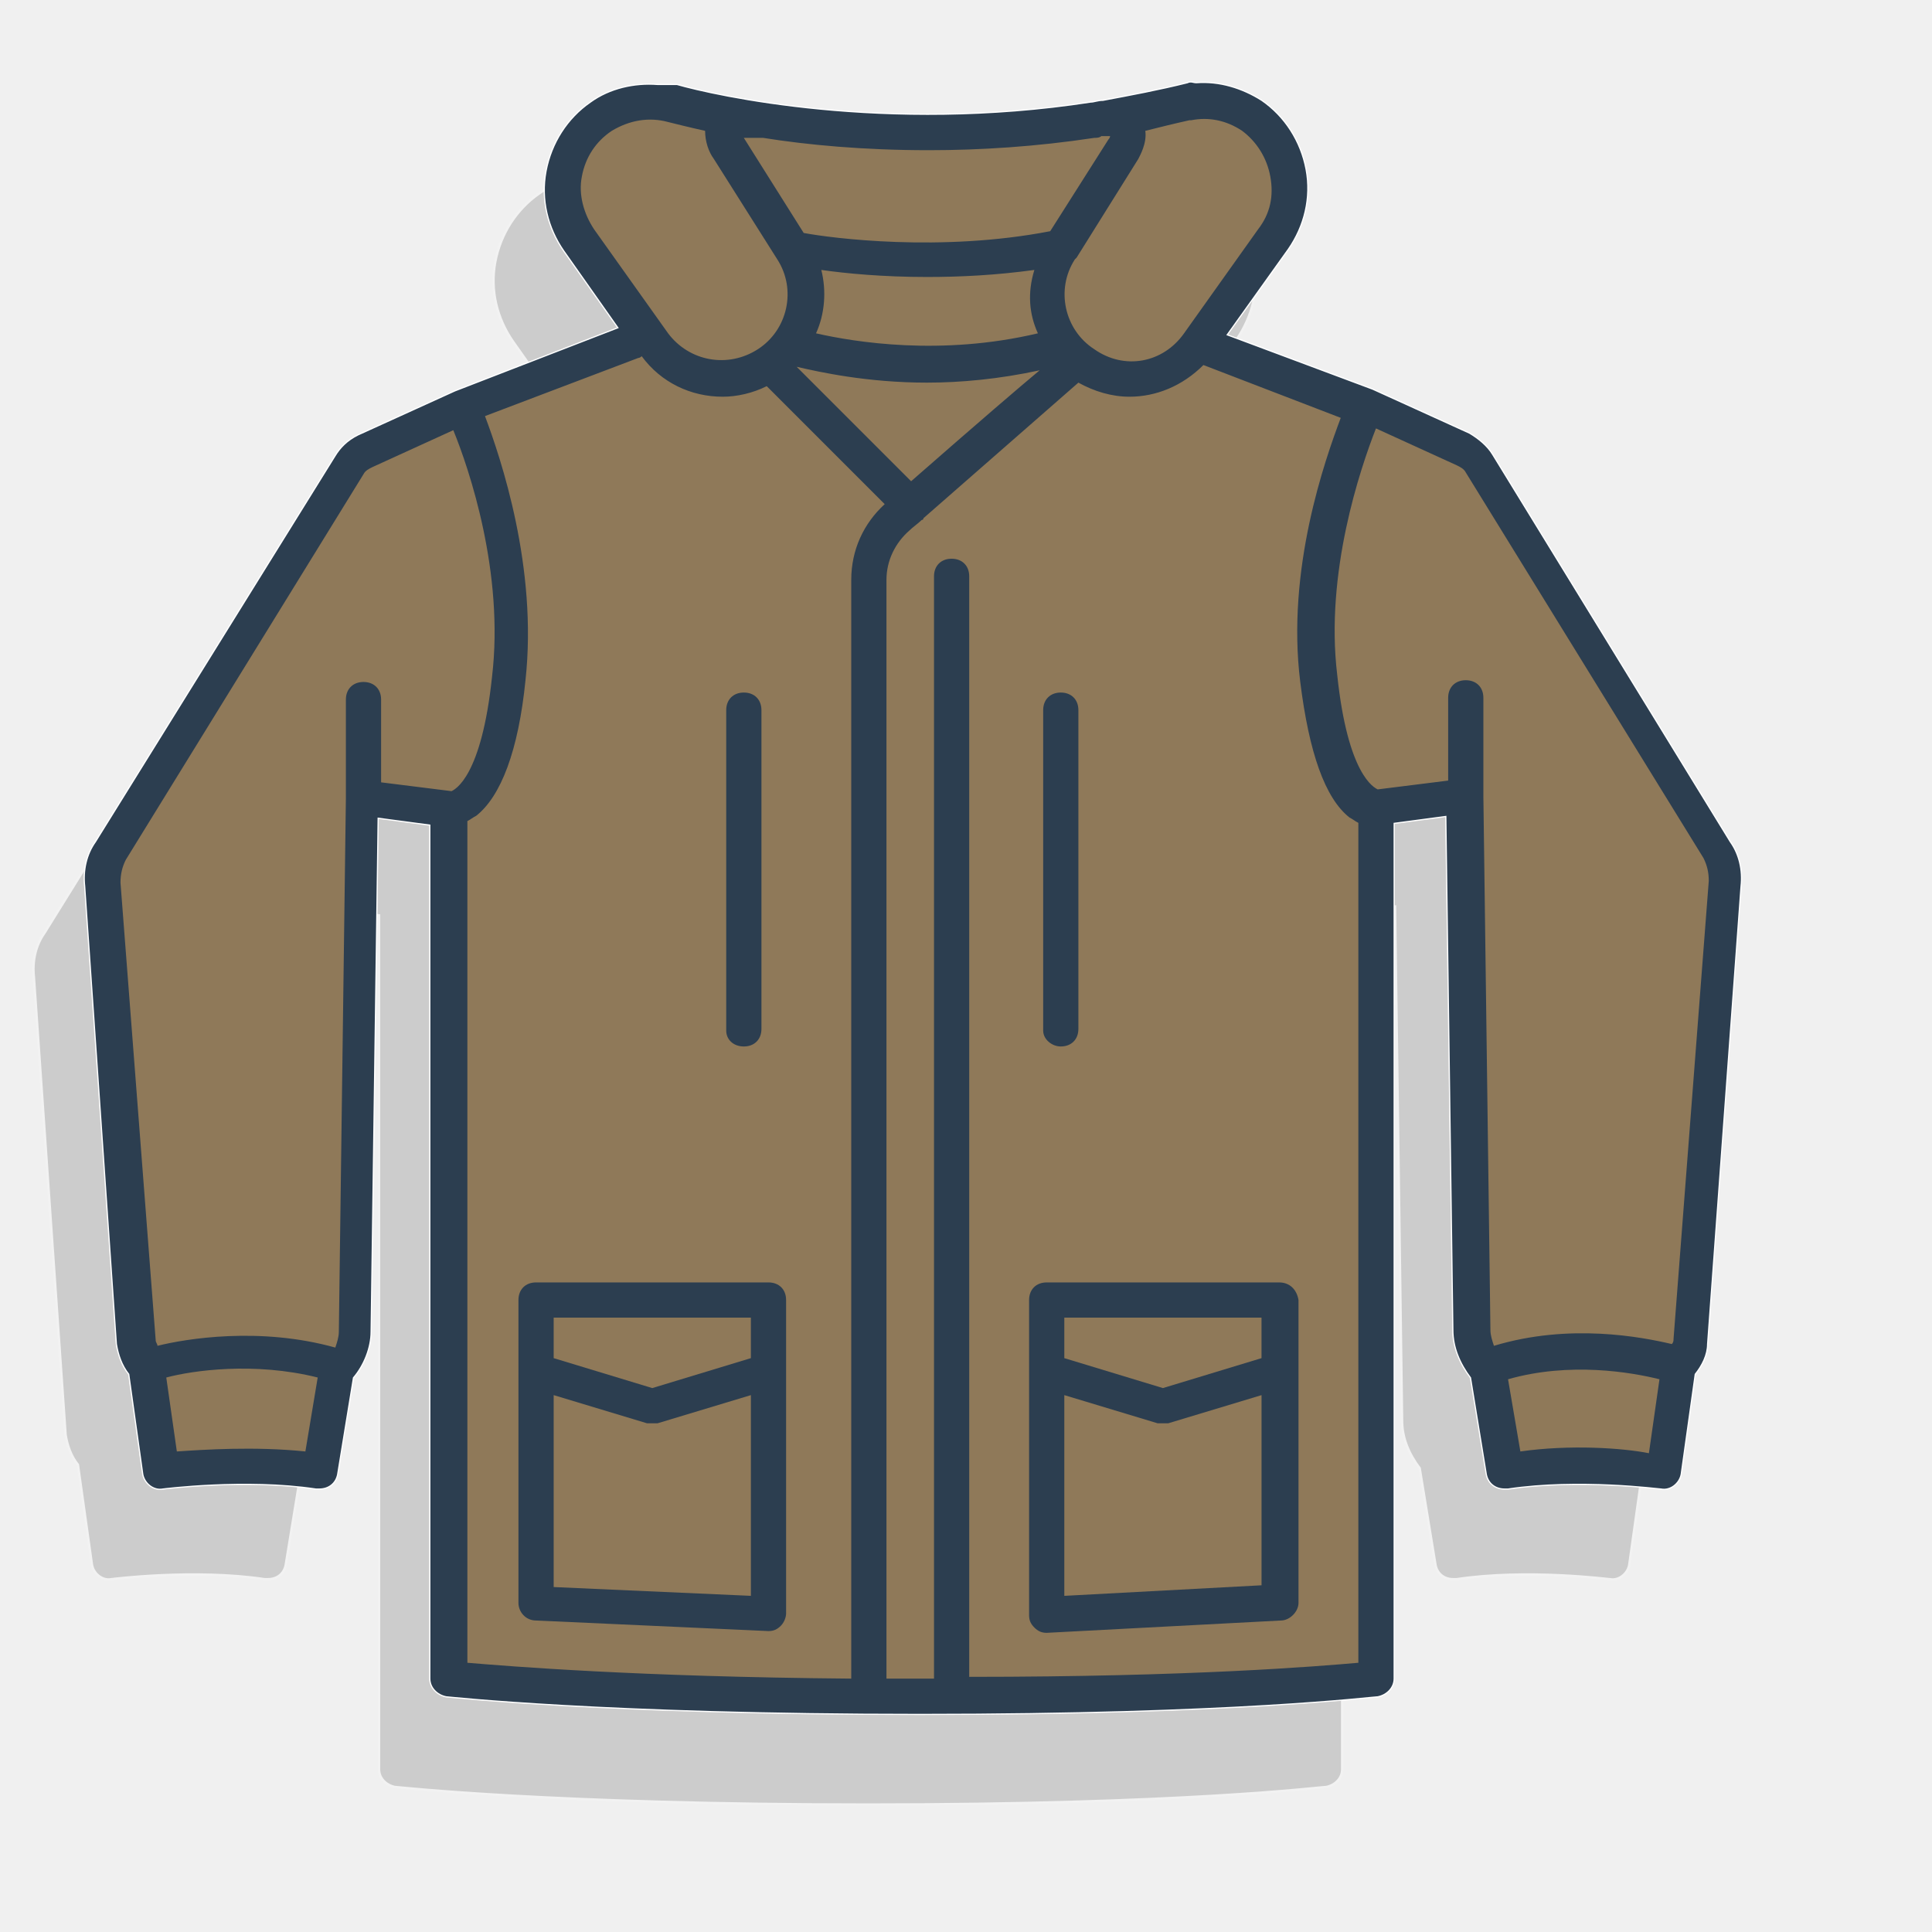
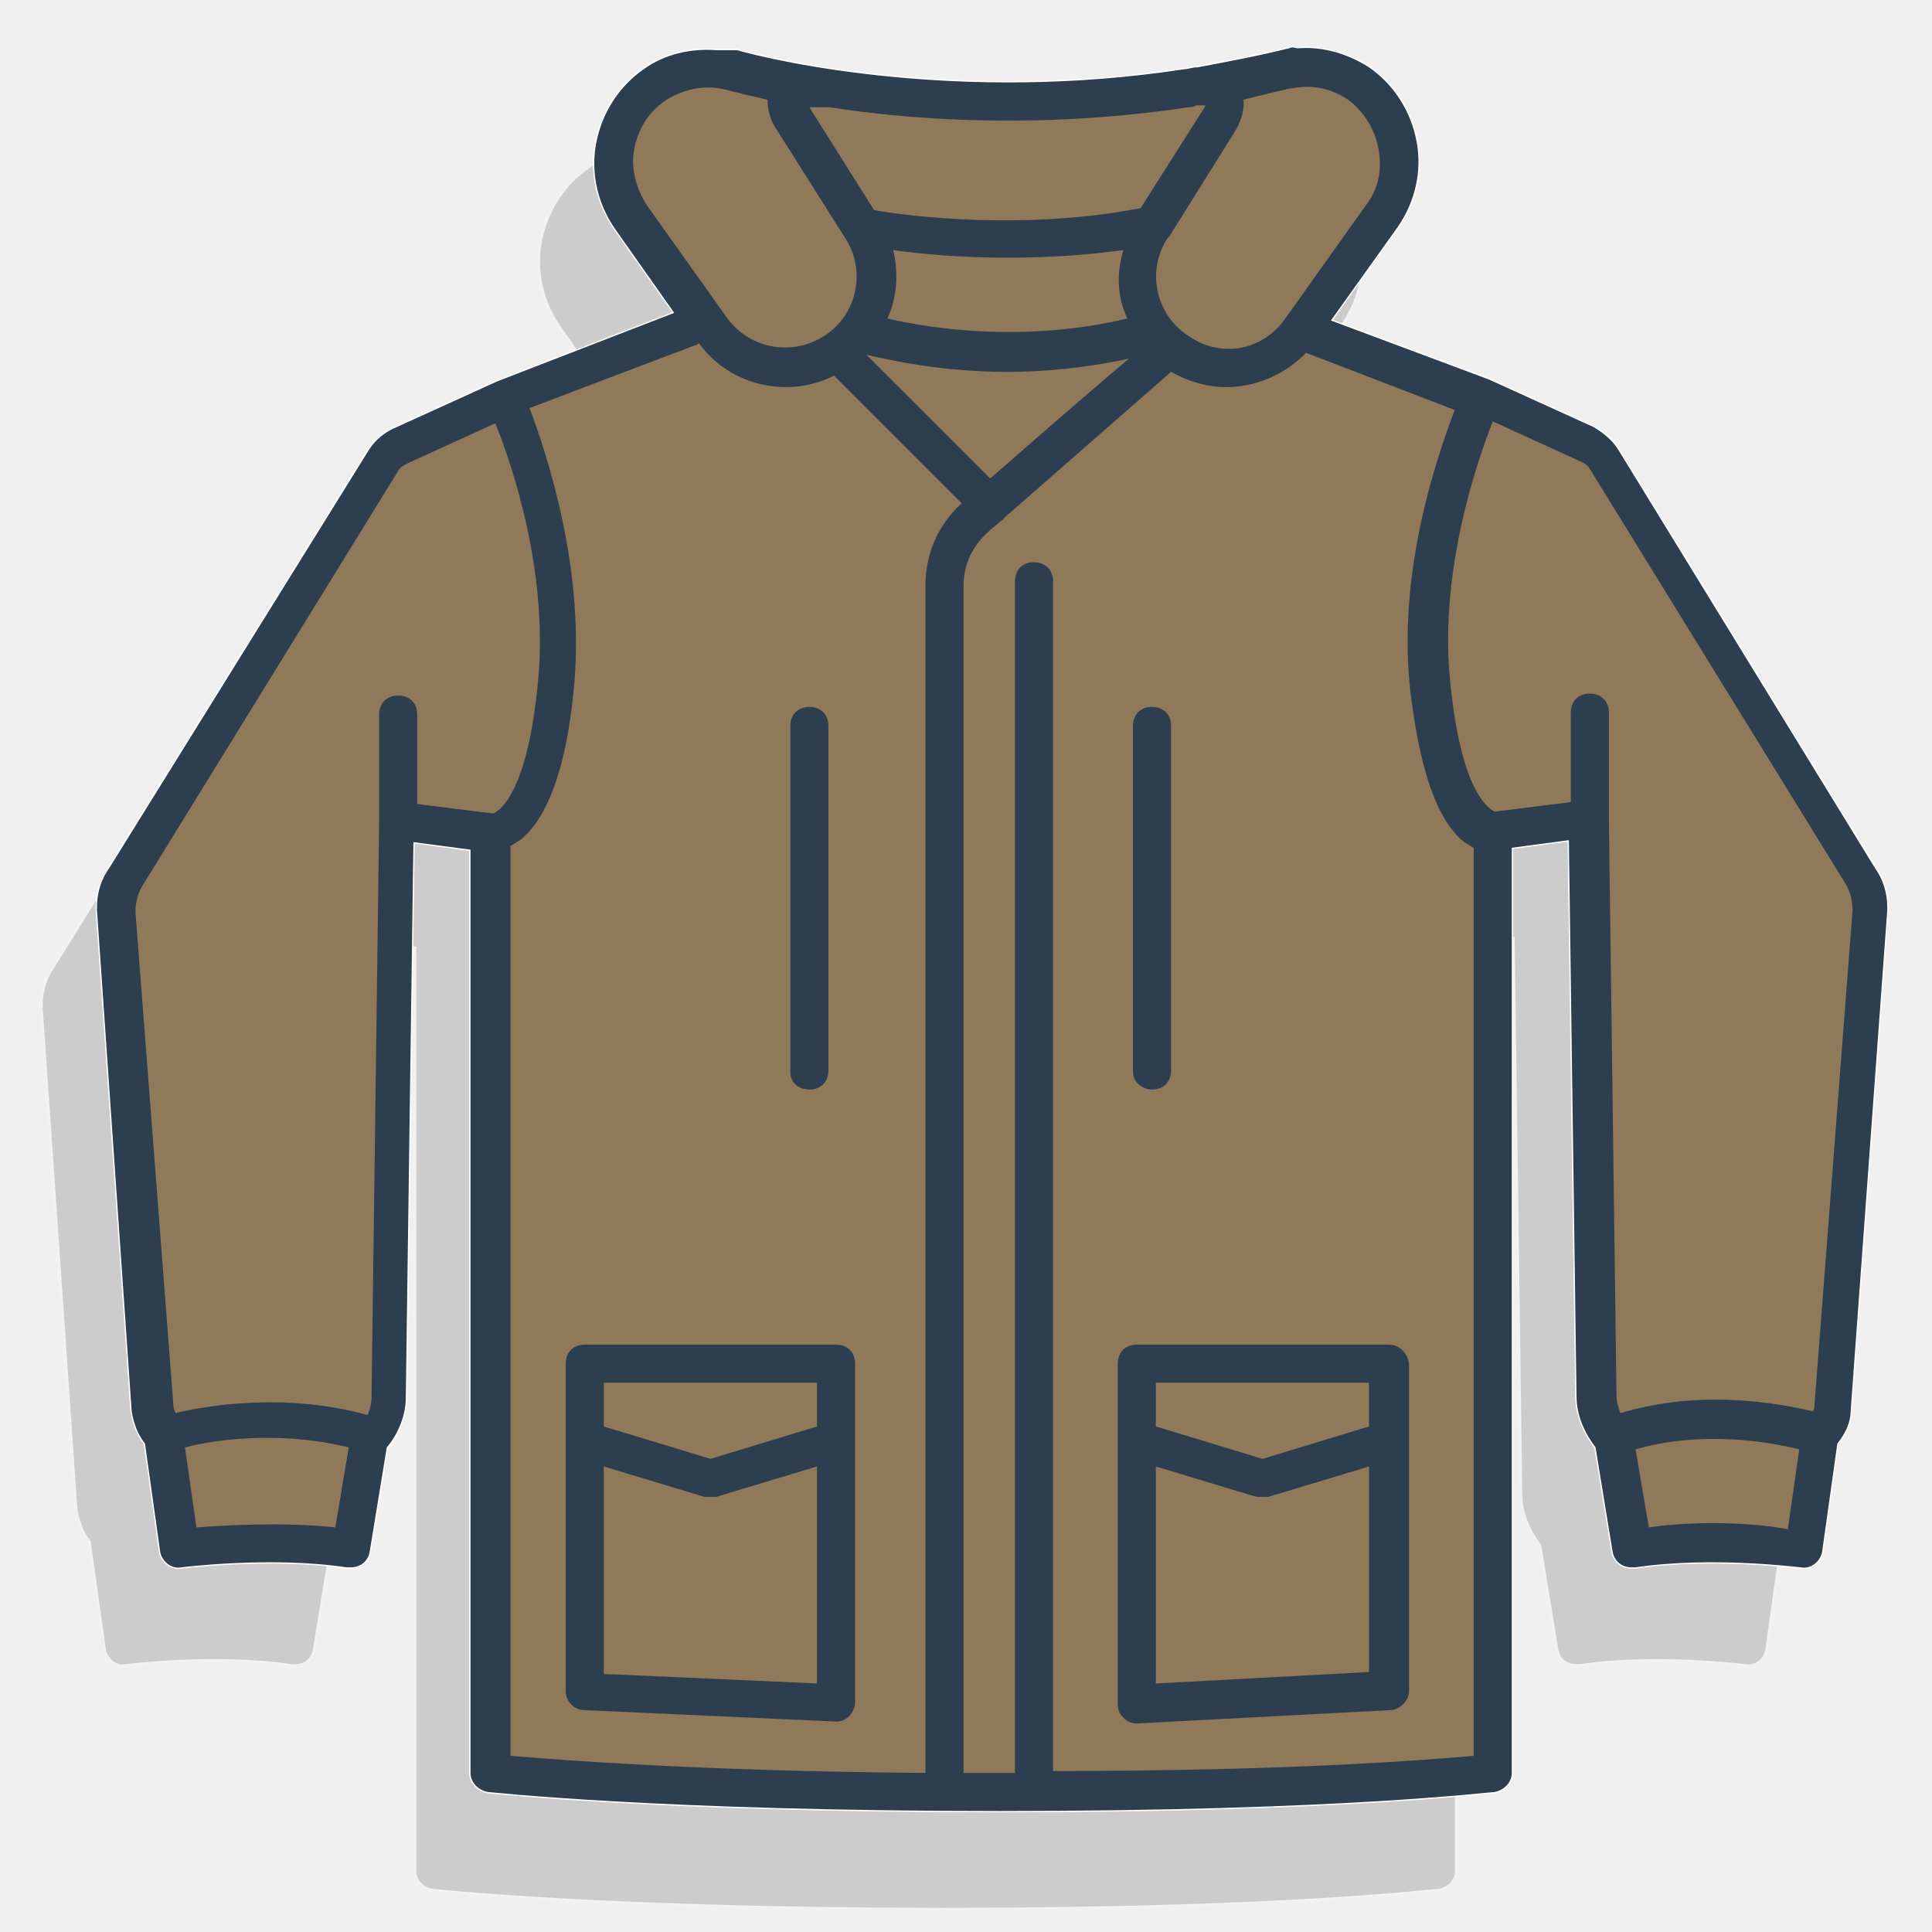
- <svg xmlns="http://www.w3.org/2000/svg" version="1.1" id="Layer_1" x="0px" y="0px" width="800" height="800" viewBox="-15.669 -16.669 800 800" enable-background="new -15.669 -16.669 740 740" xml:space="preserve">
+ <svg xmlns="http://www.w3.org/2000/svg" version="1.1" id="Layer_1" x="0px" y="0px" width="740" height="740" viewBox="-15.669 -16.669 740 740" enable-background="new -15.669 -16.669 740 740" xml:space="preserve">
  <defs id="defs21" />
-   <path stroke-miterlimit="10" d="m 679.372,369.65 -98.434,-160.407 c -2.188,-3.646 -5.834,-6.562 -9.479,-8.75 l -40.104,-18.228 0,0 0,0 -60.52,-22.603 25.521,-35.728 c 6.562,-9.479 9.479,-21.145 7.291,-32.811 -2.188,-11.666 -8.75,-21.874 -18.229,-28.436 -8.021,-5.104 -17.498,-8.02 -26.98,-7.291 -1.457,0 -2.188,-0.729 -3.645,0 -11.666,2.916 -23.332,5.104 -34.998,7.291 -2.189,0 -3.646,0.729 -5.105,0.729 -85.309,13.125 -156.033,-2.916 -171.346,-7.291 l 0,0 0,0 c -2.916,0 -4.374,0 -4.374,0 -1.458,0 -2.188,0 -3.646,0 -9.479,-0.729 -19.688,1.458 -27.706,7.291 -9.479,6.562 -16.042,16.771 -18.229,28.438 -2.188,11.667 0.729,23.333 7.292,32.811 l 22.604,32.082 -67.811,26.249 0,0 0,0 -40.103,18.229 c -4.375,2.187 -7.292,5.104 -9.479,8.749 l -99.151,159.676 c -3.646,5.104 -5.104,11.668 -4.375,18.229 l 13.124,189.572 c 0.729,4.375 2.188,8.75 5.104,12.396 l 5.832,41.561 c 0.73,3.645 4.375,6.561 8.021,5.834 0,0 34.268,-4.377 63.434,0 0.729,0 0.729,0 1.458,0 3.646,0 6.562,-2.189 7.292,-5.834 l 6.562,-40.105 0,0 0,0 c 4.375,-5.104 7.292,-12.395 7.292,-18.957 l 2.916,-212.9 21.874,2.916 v 353.625 c 0,3.645 2.917,6.561 6.562,7.291 0.729,0 65.621,7.291 196.136,7.291 130.516,0 187.387,-7.291 189.573,-7.291 3.645,-0.73 6.561,-3.646 6.561,-7.291 v -354.358 l 21.873,-2.916 2.918,212.906 c 0,7.291 2.916,13.854 7.291,19.688 l 6.562,40.104 c 0.729,3.646 3.645,5.834 7.291,5.834 0.729,0 0.729,0 1.459,0 29.164,-4.377 62.703,0 63.436,0 3.646,0.73 7.291,-2.188 8.021,-5.834 l 5.834,-41.561 c 2.916,-3.646 5.104,-8.021 5.104,-12.396 l 13.85,-189.574 c 0.73,-6.562 -0.725,-13.126 -4.374,-18.23 z" id="path3" style="opacity:0.15;stroke:#ffffff;stroke-miterlimit:10" />
-   <path stroke-miterlimit="10" d="m 700.646,332.074 -98.432,-160.407 c -2.188,-3.646 -5.834,-6.562 -9.479,-8.75 l -40.104,-18.228 0,0 0,0 -60.52,-22.603 25.521,-35.728 c 6.562,-9.479 9.479,-21.145 7.291,-32.811 -2.188,-11.666 -8.749,-21.874 -18.229,-28.436 -8.021,-5.104 -17.498,-8.02 -26.979,-7.291 -1.458,0 -2.188,-0.729 -3.646,0 -11.666,2.916 -23.332,5.104 -34.998,7.291 -2.188,0 -3.646,0.729 -5.104,0.729 -85.31,13.125 -156.033,-2.916 -171.347,-7.291 l 0,0 0,0 c -2.916,0 -4.374,0 -4.374,0 -1.458,0 -2.188,0 -3.646,0 -9.479,-0.729 -19.688,1.458 -27.706,7.291 -9.479,6.562 -16.042,16.771 -18.229,28.438 -2.188,11.667 0.729,23.333 7.292,32.811 l 22.604,32.082 -67.811,26.249 0,0 0,0 -40.103,18.229 c -4.375,2.187 -7.292,5.104 -9.479,8.749 l -99.152,159.676 c -3.646,5.103 -5.104,11.667 -4.375,18.228 l 13.124,189.572 c 0.729,4.375 2.188,8.75 5.104,12.396 l 5.832,41.561 c 0.73,3.646 4.375,6.561 8.021,5.834 0,0 34.268,-4.377 63.434,0 0.729,0 0.729,0 1.458,0 3.646,0 6.562,-2.189 7.292,-5.834 l 6.562,-40.104 0,0 0,0 c 4.375,-5.104 7.292,-12.395 7.292,-18.957 l 2.916,-212.9 21.874,2.916 v 353.625 c 0,3.645 2.917,6.561 6.562,7.291 0.729,0 65.621,7.291 196.136,7.291 130.516,0 187.387,-7.291 189.572,-7.291 3.646,-0.73 6.562,-3.646 6.562,-7.291 v -354.359 l 21.873,-2.917 2.917,212.906 c 0,7.291 2.916,13.854 7.291,19.688 l 6.562,40.104 c 0.729,3.646 3.646,5.834 7.291,5.834 0.729,0 0.729,0 1.459,0 29.164,-4.377 62.703,0 63.436,0 3.646,0.729 7.292,-2.188 8.021,-5.834 l 5.834,-41.561 c 2.916,-3.646 5.104,-8.021 5.104,-12.396 l 13.85,-189.575 c 0.731,-6.56 -0.725,-13.125 -4.374,-18.227 z" id="path5" style="fill:#8f7959;stroke:#ffffff;stroke-miterlimit:10" />
-   <g id="g7" transform="translate(0,19.23729)">
+   <path stroke-miterlimit="10" d="m 681.372,353.65 -98.434,-160.407 c -2.188,-3.646 -5.834,-6.562 -9.479,-8.75 l -40.104,-18.228 0,0 0,0 -60.52,-22.603 25.521,-35.728 c 6.562,-9.479 9.479,-21.145 7.291,-32.811 -2.188,-11.666 -8.75,-21.874 -18.229,-28.436 -8.021,-5.104 -17.498,-8.02 -26.98,-7.291 -1.457,0 -2.188,-0.729 -3.645,0 -11.666,2.916 -23.332,5.104 -34.998,7.291 -2.189,0 -3.646,0.729 -5.105,0.729 -85.309,13.125 -156.033,-2.916 -171.346,-7.291 l 0,0 0,0 c -2.916,0 -4.374,0 -4.374,0 -1.458,0 -2.188,0 -3.646,0 -9.479,-0.729 -19.688,1.458 -27.706,7.291 -9.479,6.562 -16.042,16.771 -18.229,28.438 -2.188,11.667 0.729,23.333 7.292,32.811 l 22.604,32.082 -67.811,26.249 0,0 0,0 -40.103,18.229 c -4.375,2.187 -7.292,5.104 -9.479,8.749 l -99.151,159.676 c -3.646,5.104 -5.104,11.668 -4.375,18.229 l 13.124,189.572 c 0.729,4.375 2.188,8.75 5.104,12.396 l 5.832,41.561 c 0.73,3.645 4.375,6.561 8.021,5.834 0,0 34.268,-4.377 63.434,0 0.729,0 0.729,0 1.458,0 3.646,0 6.562,-2.189 7.292,-5.834 l 6.562,-40.105 0,0 0,0 c 4.375,-5.104 7.292,-12.395 7.292,-18.957 l 2.916,-212.9 21.874,2.916 v 353.625 c 0,3.645 2.917,6.561 6.562,7.291 0.729,0 65.621,7.291 196.136,7.291 130.516,0 187.387,-7.291 189.573,-7.291 3.645,-0.73 6.561,-3.646 6.561,-7.291 v -354.358 l 21.873,-2.916 2.918,212.906 c 0,7.291 2.916,13.854 7.291,19.688 l 6.562,40.104 c 0.729,3.646 3.645,5.834 7.291,5.834 0.729,0 0.729,0 1.459,0 29.164,-4.377 62.703,0 63.436,0 3.646,0.73 7.291,-2.188 8.021,-5.834 l 5.834,-41.561 c 2.916,-3.646 5.104,-8.021 5.104,-12.396 l 13.85,-189.574 c 0.73,-6.562 -0.725,-13.126 -4.374,-18.23 z" id="path3" style="opacity:0.15;stroke:#ffffff;stroke-miterlimit:10" />
+   <path stroke-miterlimit="10" d="m 702.646,316.074 -98.432,-160.407 c -2.188,-3.646 -5.834,-6.562 -9.479,-8.75 l -40.104,-18.228 0,0 0,0 -60.52,-22.603 25.521,-35.728 c 6.562,-9.479 9.479,-21.145 7.291,-32.811 -2.188,-11.666 -8.749,-21.874 -18.229,-28.436 -8.021,-5.104 -17.498,-8.02 -26.979,-7.291 -1.458,0 -2.188,-0.729 -3.646,0 -11.666,2.916 -23.332,5.104 -34.998,7.291 -2.188,0 -3.646,0.729 -5.104,0.729 -85.31,13.125 -156.033,-2.916 -171.347,-7.291 l 0,0 0,0 c -2.916,0 -4.374,0 -4.374,0 -1.458,0 -2.188,0 -3.646,0 -9.479,-0.729 -19.688,1.458 -27.706,7.291 -9.479,6.562 -16.042,16.771 -18.229,28.438 -2.188,11.667 0.729,23.333 7.292,32.811 l 22.604,32.082 -67.811,26.249 0,0 0,0 -40.103,18.229 c -4.375,2.187 -7.292,5.104 -9.479,8.749 l -99.152,159.676 c -3.646,5.103 -5.104,11.667 -4.375,18.228 l 13.124,189.572 c 0.729,4.375 2.188,8.75 5.104,12.396 l 5.832,41.561 c 0.73,3.646 4.375,6.561 8.021,5.834 0,0 34.268,-4.377 63.434,0 0.729,0 0.729,0 1.458,0 3.646,0 6.562,-2.189 7.292,-5.834 l 6.562,-40.104 0,0 0,0 c 4.375,-5.104 7.292,-12.395 7.292,-18.957 l 2.916,-212.9 21.874,2.916 v 353.625 c 0,3.645 2.917,6.561 6.562,7.291 0.729,0 65.621,7.291 196.136,7.291 130.516,0 187.387,-7.291 189.572,-7.291 3.646,-0.73 6.562,-3.646 6.562,-7.291 v -354.359 l 21.873,-2.917 2.917,212.906 c 0,7.291 2.916,13.854 7.291,19.688 l 6.562,40.104 c 0.729,3.646 3.646,5.834 7.291,5.834 0.729,0 0.729,0 1.459,0 29.164,-4.377 62.703,0 63.436,0 3.646,0.729 7.292,-2.188 8.021,-5.834 l 5.834,-41.561 c 2.916,-3.646 5.104,-8.021 5.104,-12.396 l 13.85,-189.575 c 0.731,-6.56 -0.725,-13.125 -4.374,-18.227 z" id="path5" style="fill:#8f7959;stroke:#ffffff;stroke-miterlimit:10" />
+   <g id="g7" transform="translate(2,3.237288)">
    <path d="M 700.646,312.837 602.214,152.43 c -2.188,-3.646 -5.834,-6.562 -9.479,-8.75 l -40.104,-18.228 0,0 0,0 -60.52,-22.603 25.521,-35.728 c 6.562,-9.479 9.479,-21.145 7.291,-32.811 -2.188,-11.666 -8.749,-21.874 -18.229,-28.436 -8.021,-5.104 -17.498,-8.02 -26.979,-7.291 -1.458,0 -2.188,-0.729 -3.646,0 -11.666,2.916 -23.332,5.104 -34.998,7.291 -2.188,0 -3.646,0.729 -5.104,0.729 C 350.657,19.728 279.934,3.687 264.62,-0.688 l 0,0 0,0 c -2.916,0 -4.374,0 -4.374,0 -1.458,0 -2.188,0 -3.646,0 -9.479,-0.729 -19.688,1.458 -27.706,7.291 -9.479,6.562 -16.042,16.771 -18.229,28.438 -2.188,11.667 0.729,23.333 7.292,32.811 l 22.604,32.082 -67.811,26.249 0,0 0,0 -40.103,18.229 c -4.375,2.187 -7.292,5.104 -9.479,8.749 L 24.016,312.837 c -3.646,5.104 -5.104,11.667 -4.375,18.229 l 13.124,189.572 c 0.729,4.375 2.188,8.75 5.104,12.396 l 5.832,41.561 c 0.73,3.646 4.375,6.561 8.021,5.834 0,0 34.268,-4.377 63.434,0 0.729,0 0.729,0 1.458,0 3.646,0 6.562,-2.189 7.292,-5.834 l 6.562,-40.104 0,0 0,0 c 4.375,-5.104 7.292,-12.396 7.292,-18.957 l 2.916,-212.903 21.874,2.916 v 353.625 c 0,3.645 2.917,6.561 6.562,7.291 0.729,0 65.621,7.291 196.136,7.291 130.516,0 187.387,-7.291 189.572,-7.291 3.646,-0.73 6.562,-3.646 6.562,-7.291 V 304.815 l 21.873,-2.917 2.917,212.906 c 0,7.291 2.916,13.854 7.291,19.688 l 6.562,40.104 c 0.729,3.646 3.646,5.834 7.291,5.834 0.729,0 0.729,0 1.459,0 29.164,-4.377 62.703,0 63.436,0 3.646,0.729 7.292,-2.188 8.021,-5.834 l 5.834,-41.561 c 2.916,-3.646 5.104,-8.021 5.104,-12.396 l 13.85,-189.575 c 0.731,-6.56 -0.725,-13.125 -4.374,-18.227 z M 510.345,37.228 c 1.458,8.021 0,15.312 -5.104,21.874 l -30.623,43.019 c -8.749,12.395 -24.79,15.312 -37.188,6.562 -12.396,-8.02 -16.04,-24.791 -8.021,-37.186 l 0.729,-0.729 0,0 25.521,-40.831 c 0.729,-1.459 3.646,-6.562 2.917,-11.667 5.832,-1.458 11.665,-2.917 18.229,-4.375 h 0.729 c 7.291,-1.458 14.582,0 21.146,4.375 5.832,4.375 10.207,10.937 11.665,18.958 z M 361.604,163.366 314.208,115.972 c 9.479,2.188 29.165,6.562 53.956,6.562 13.854,0 29.896,-1.458 46.663,-5.104 -8.747,7.292 -24.06,20.416 -53.223,45.936 z m 52.495,-61.246 c -40.104,9.478 -75.828,3.646 -91.869,0 3.646,-8.021 4.374,-17.5 2.188,-26.249 10.206,1.458 25.52,2.917 43.746,2.917 13.854,0 28.438,-0.729 44.478,-2.917 -2.917,9.479 -2.187,18.228 1.457,26.249 z M 368.894,26.29 c 21.146,0 44.479,-1.458 68.537,-5.104 l 0,0 c 0.729,0 2.188,0 2.917,-0.729 0.729,0 0.729,0 1.458,0 0.729,0 1.458,0 2.188,0 0,0.729 -0.729,1.458 -0.729,1.458 L 419.203,59.83 c -45.205,8.75 -90.411,2.917 -102.077,0.729 l -24.79,-39.373 c 1.458,0 3.646,0 8.021,0 l 0,0 c 18.23,2.917 41.56,5.104 68.537,5.104 z M 225.258,37.228 c 1.458,-8.021 5.832,-14.583 12.396,-18.958 7.292,-4.375 15.312,-5.833 23.332,-3.646 2.917,0.729 8.75,2.188 15.312,3.646 0,4.375 1.458,8.75 3.646,11.667 l 26.249,41.56 c 8.021,12.395 4.375,29.166 -8.021,37.186 -12.396,8.02 -28.437,5.104 -37.187,-6.562 L 230.362,59.1 C 225.985,52.539 223.8,44.519 225.258,37.228 z M 36.414,320.129 134.847,160.45 c 0.729,-1.458 2.188,-2.187 3.646,-2.916 l 33.54,-15.312 c 6.562,16.041 21.146,59.06 16.042,102.078 -4.375,41.56 -15.312,46.664 -16.77,47.393 l -29.166,-3.646 v -34.27 c 0,-4.375 -2.916,-7.292 -7.292,-7.292 -4.375,0 -7.291,2.917 -7.291,7.292 v 40.831 l -2.917,220.926 c 0,2.188 -0.729,4.375 -1.458,6.562 -31.354,-8.75 -61.979,-3.646 -73.643,-0.729 0,-0.729 -0.729,-1.457 -0.729,-2.188 L 34.225,329.605 c 0,-3.643 0.731,-6.56 2.189,-9.476 z m 74.37,244.986 c -21.145,-2.188 -42.288,-0.73 -53.227,0 L 53.182,534.49 c 10.937,-2.916 36.456,-6.562 62.705,0 l -5.103,30.625 z m 67.08,-261.027 c 1.458,-0.729 2.188,-1.459 3.646,-2.188 10.208,-8.021 17.498,-26.978 20.414,-56.142 5.104,-46.665 -10.207,-91.87 -16.771,-109.369 l 63.436,-24.061 c 0.729,0 1.458,-0.73 1.458,-0.73 8.021,10.938 20.416,16.77 33.54,16.77 5.833,0 12.396,-1.458 18.229,-4.374 l 48.854,48.851 c -8.75,8.02 -13.854,18.957 -13.854,31.352 v 454.976 c -88.226,-0.73 -141.451,-5.105 -158.949,-6.562 l -0.003,-348.523 0,0 z M 385.665,658.441 V 202.739 c 0,-4.375 -2.916,-7.291 -7.292,-7.291 -4.374,0 -7.29,2.917 -7.29,7.291 v 456.433 c -1.456,0 -3.646,0 -5.104,0 -5.104,0 -9.479,0 -14.583,0 V 204.197 c 0,-8.02 3.646,-15.311 9.479,-20.415 1.458,-1.459 3.646,-2.917 5.104,-4.375 0,0 0.729,0 0.729,-0.729 l 0,0 c 34.998,-30.624 58.328,-51.039 64.16,-56.143 6.562,3.646 13.854,5.833 21.146,5.833 10.938,0 21.874,-4.374 30.624,-13.124 l 56.871,21.874 c -6.562,17.499 -22.604,62.705 -16.771,109.369 3.646,29.165 10.207,48.122 20.415,56.144 1.458,0.729 2.188,1.457 3.646,2.187 V 652.61 c -16.768,1.458 -68.536,5.831 -161.134,5.831 z m 228.219,-93.326 -5.104,-29.896 c 25.521,-7.291 51.036,-2.918 62.702,0 l -4.374,30.621 c -10.936,-2.184 -32.808,-3.644 -53.224,-0.725 z m 63.43,-46.664 c 0,0.729 0,1.457 -0.729,2.188 -12.396,-2.916 -42.29,-8.75 -73.645,0.729 -0.729,-2.188 -1.457,-4.375 -1.457,-6.562 L 598.567,293.88 v -40.831 c 0,-4.375 -2.919,-7.291 -7.293,-7.291 -4.373,0 -7.291,2.917 -7.291,7.291 v 34.269 l -29.164,3.646 c -1.458,-0.729 -12.396,-5.832 -16.771,-47.394 -5.104,-42.289 9.479,-85.308 16.04,-102.078 l 33.54,15.312 c 1.458,0.729 2.916,1.458 3.646,2.916 l 98.436,159.679 c 1.459,2.917 2.188,5.833 2.188,9.479 l -14.584,189.573 z" id="path9" style="fill:#2c3e50" />
    <path d="M 302.545,495.119 H 206.3 c -4.375,0 -7.292,2.916 -7.292,7.291 v 29.895 95.517 c 0,3.646 2.916,7.291 7.292,7.291 l 96.245,4.375 0,0 c 2.188,0 3.646,-0.729 5.104,-2.188 1.458,-1.459 2.188,-3.646 2.188,-5.104 v -99.894 -29.895 c -10e-4,-4.372 -2.918,-7.288 -7.292,-7.288 z m -7.292,31.352 -40.831,12.396 -40.83,-12.396 v -16.77 h 81.661 v 16.77 z m -81.661,94.787 v -79.477 l 38.646,11.666 c 0.729,0 1.458,0 2.188,0 0.73,0 1.458,0 2.188,0 l 38.645,-11.666 v 83.116 l -81.667,-3.639 z" id="path11" style="fill:#2c3e50" />
    <path d="m 513.991,495.119 h -96.245 c -4.374,0 -7.291,2.916 -7.291,7.291 v 29.895 100.619 c 0,2.188 0.729,3.646 2.188,5.104 1.459,1.456 2.916,2.188 5.104,2.188 l 0,0 96.976,-5.104 c 3.646,0 7.291,-3.646 7.291,-7.291 V 532.304 502.41 c -0.731,-4.375 -3.649,-7.291 -8.023,-7.291 z m -7.292,31.352 -40.83,12.396 -40.831,-12.396 v -16.77 h 81.661 v 16.77 l 0,0 z m -81.661,98.432 v -83.118 l 38.646,11.666 c 0.729,0 1.458,0 2.188,0 0.729,0 1.458,0 2.188,0 l 38.646,-11.666 v 78.742 l -81.668,4.376 z" id="path13" style="fill:#2c3e50" />
    <path d="m 423.58,397.414 c 4.374,0 7.29,-2.914 7.29,-7.289 V 258.152 c 0,-4.374 -2.916,-7.291 -7.29,-7.291 -4.376,0 -7.292,2.917 -7.292,7.291 v 132.702 c 0,3.644 3.645,6.56 7.292,6.56 z" id="path15" style="fill:#2c3e50" />
    <path d="m 292.337,397.414 c 4.375,0 7.291,-2.914 7.291,-7.289 V 258.152 c 0,-4.374 -2.916,-7.291 -7.291,-7.291 -4.375,0 -7.292,2.917 -7.292,7.291 v 132.702 c 10e-4,3.644 2.917,6.56 7.292,6.56 z" id="path17" style="fill:#2c3e50" />
  </g>
</svg>
